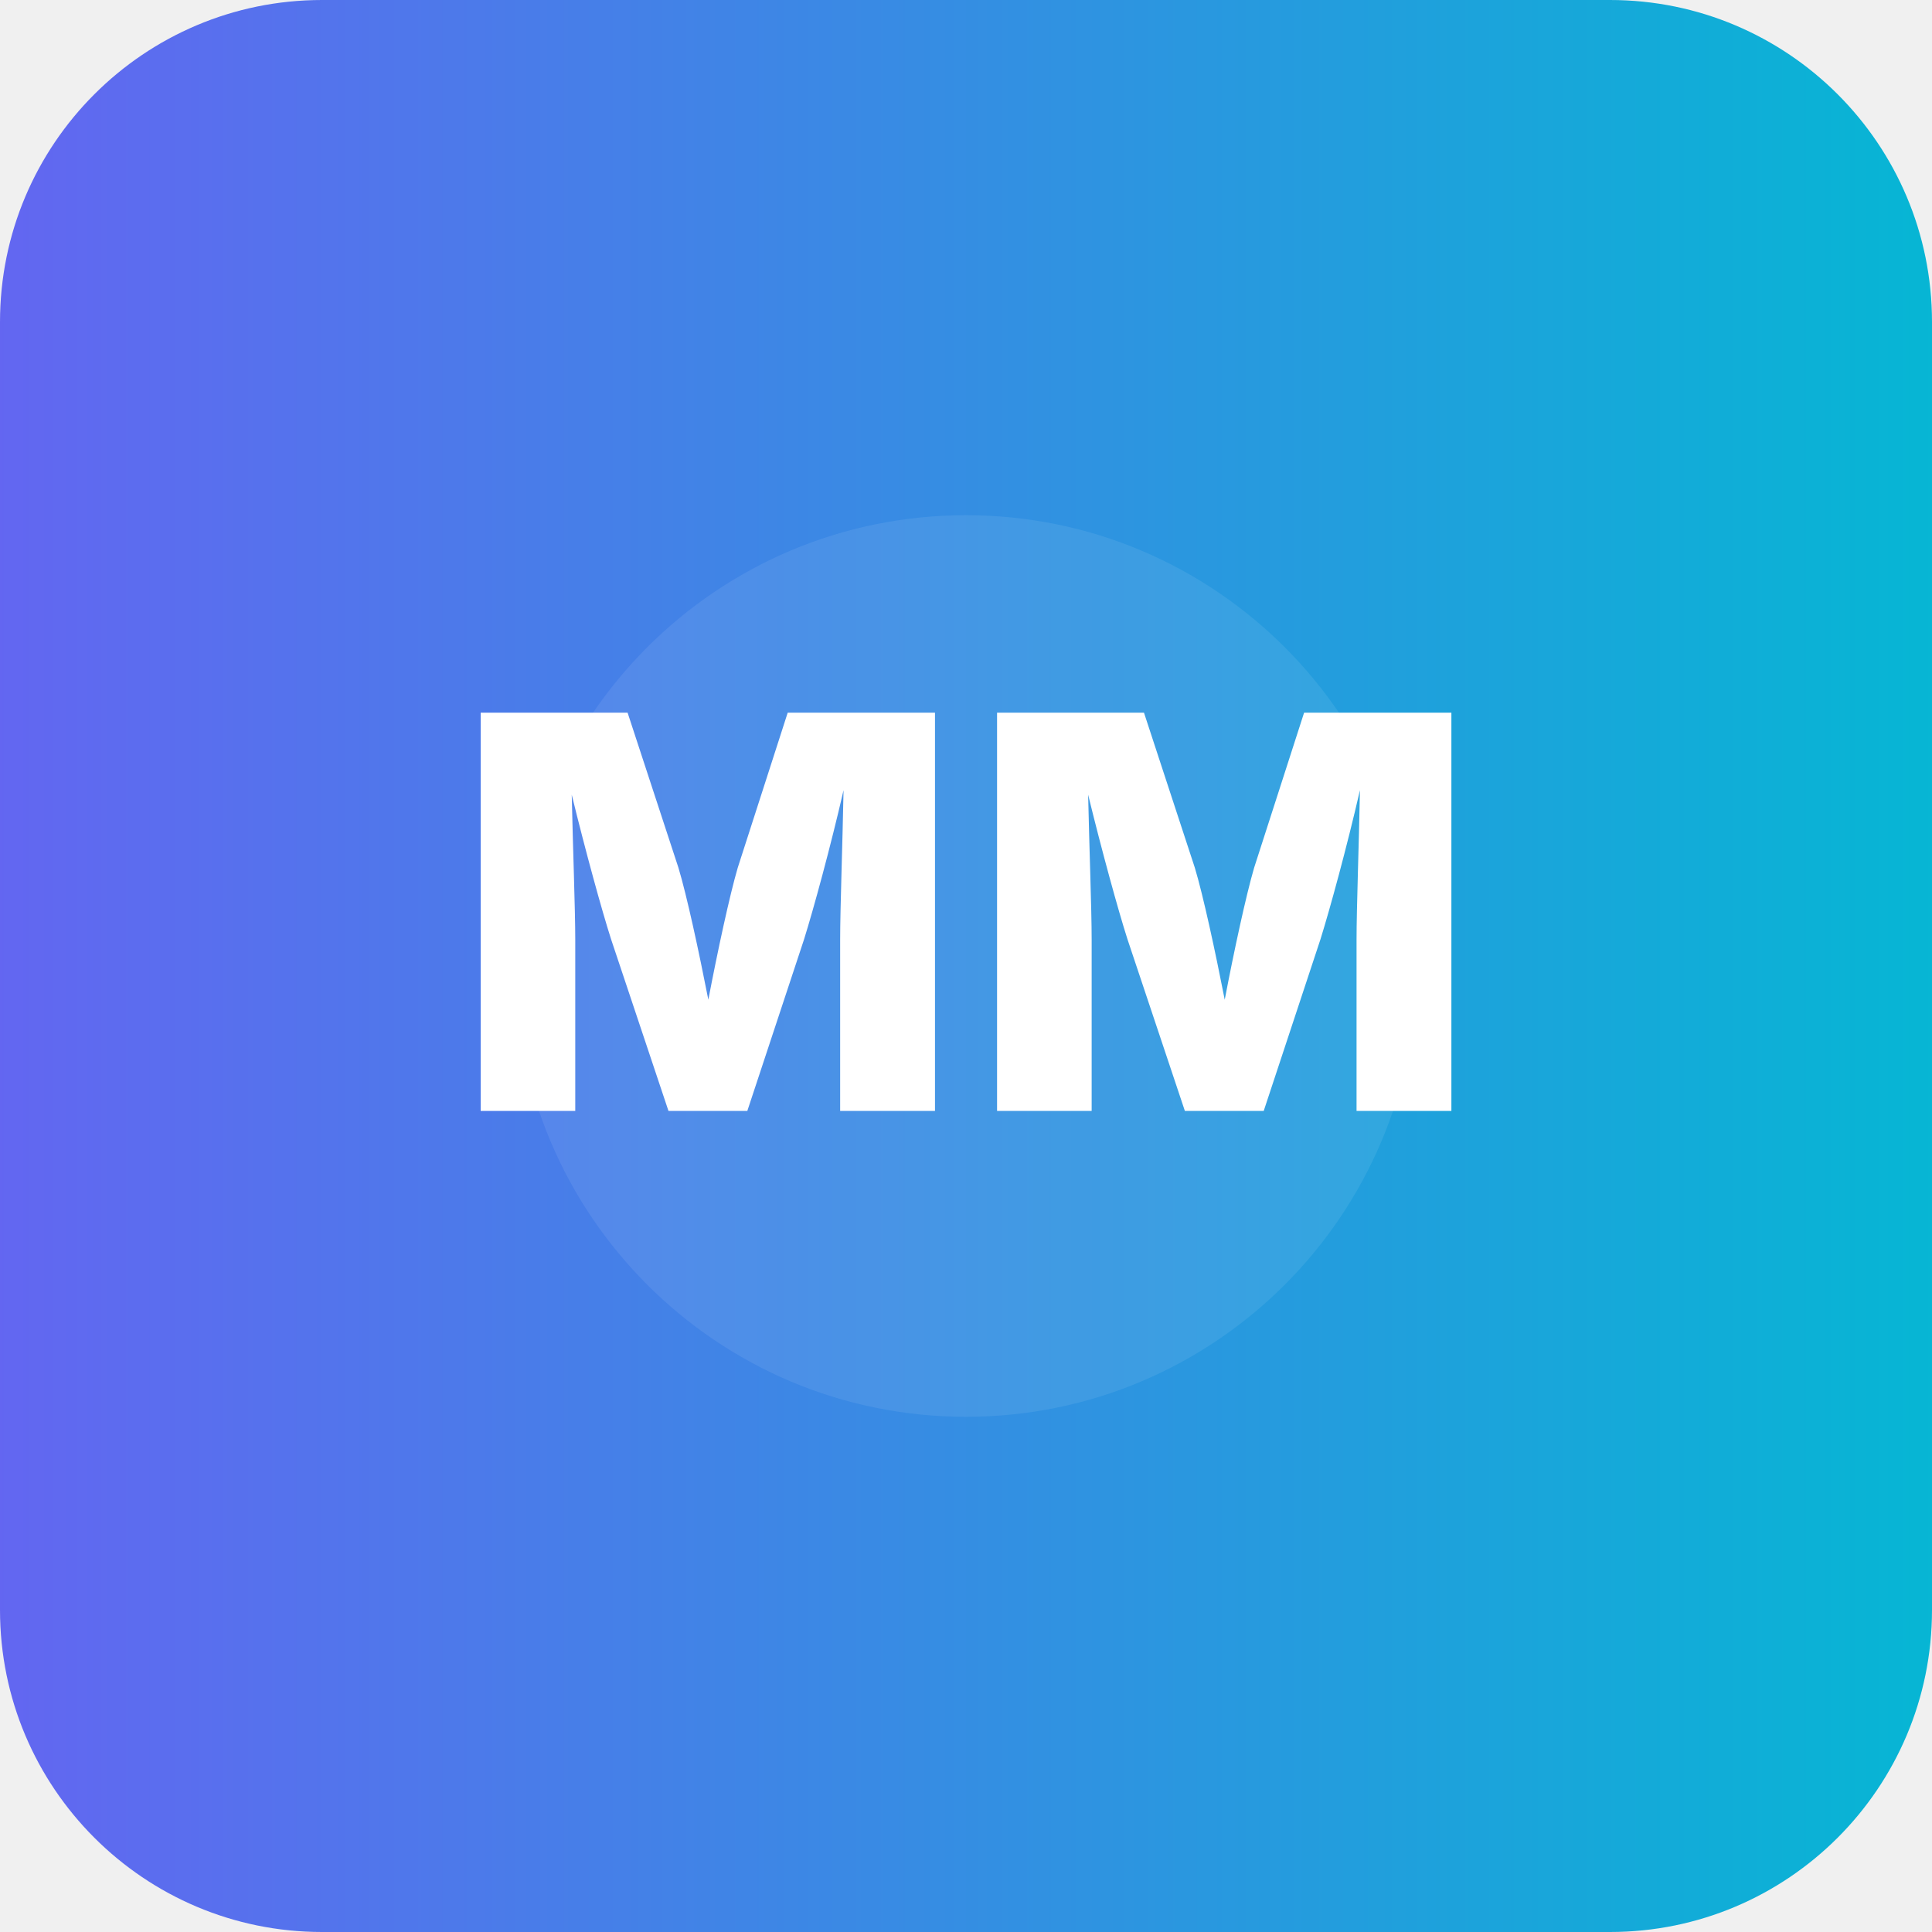
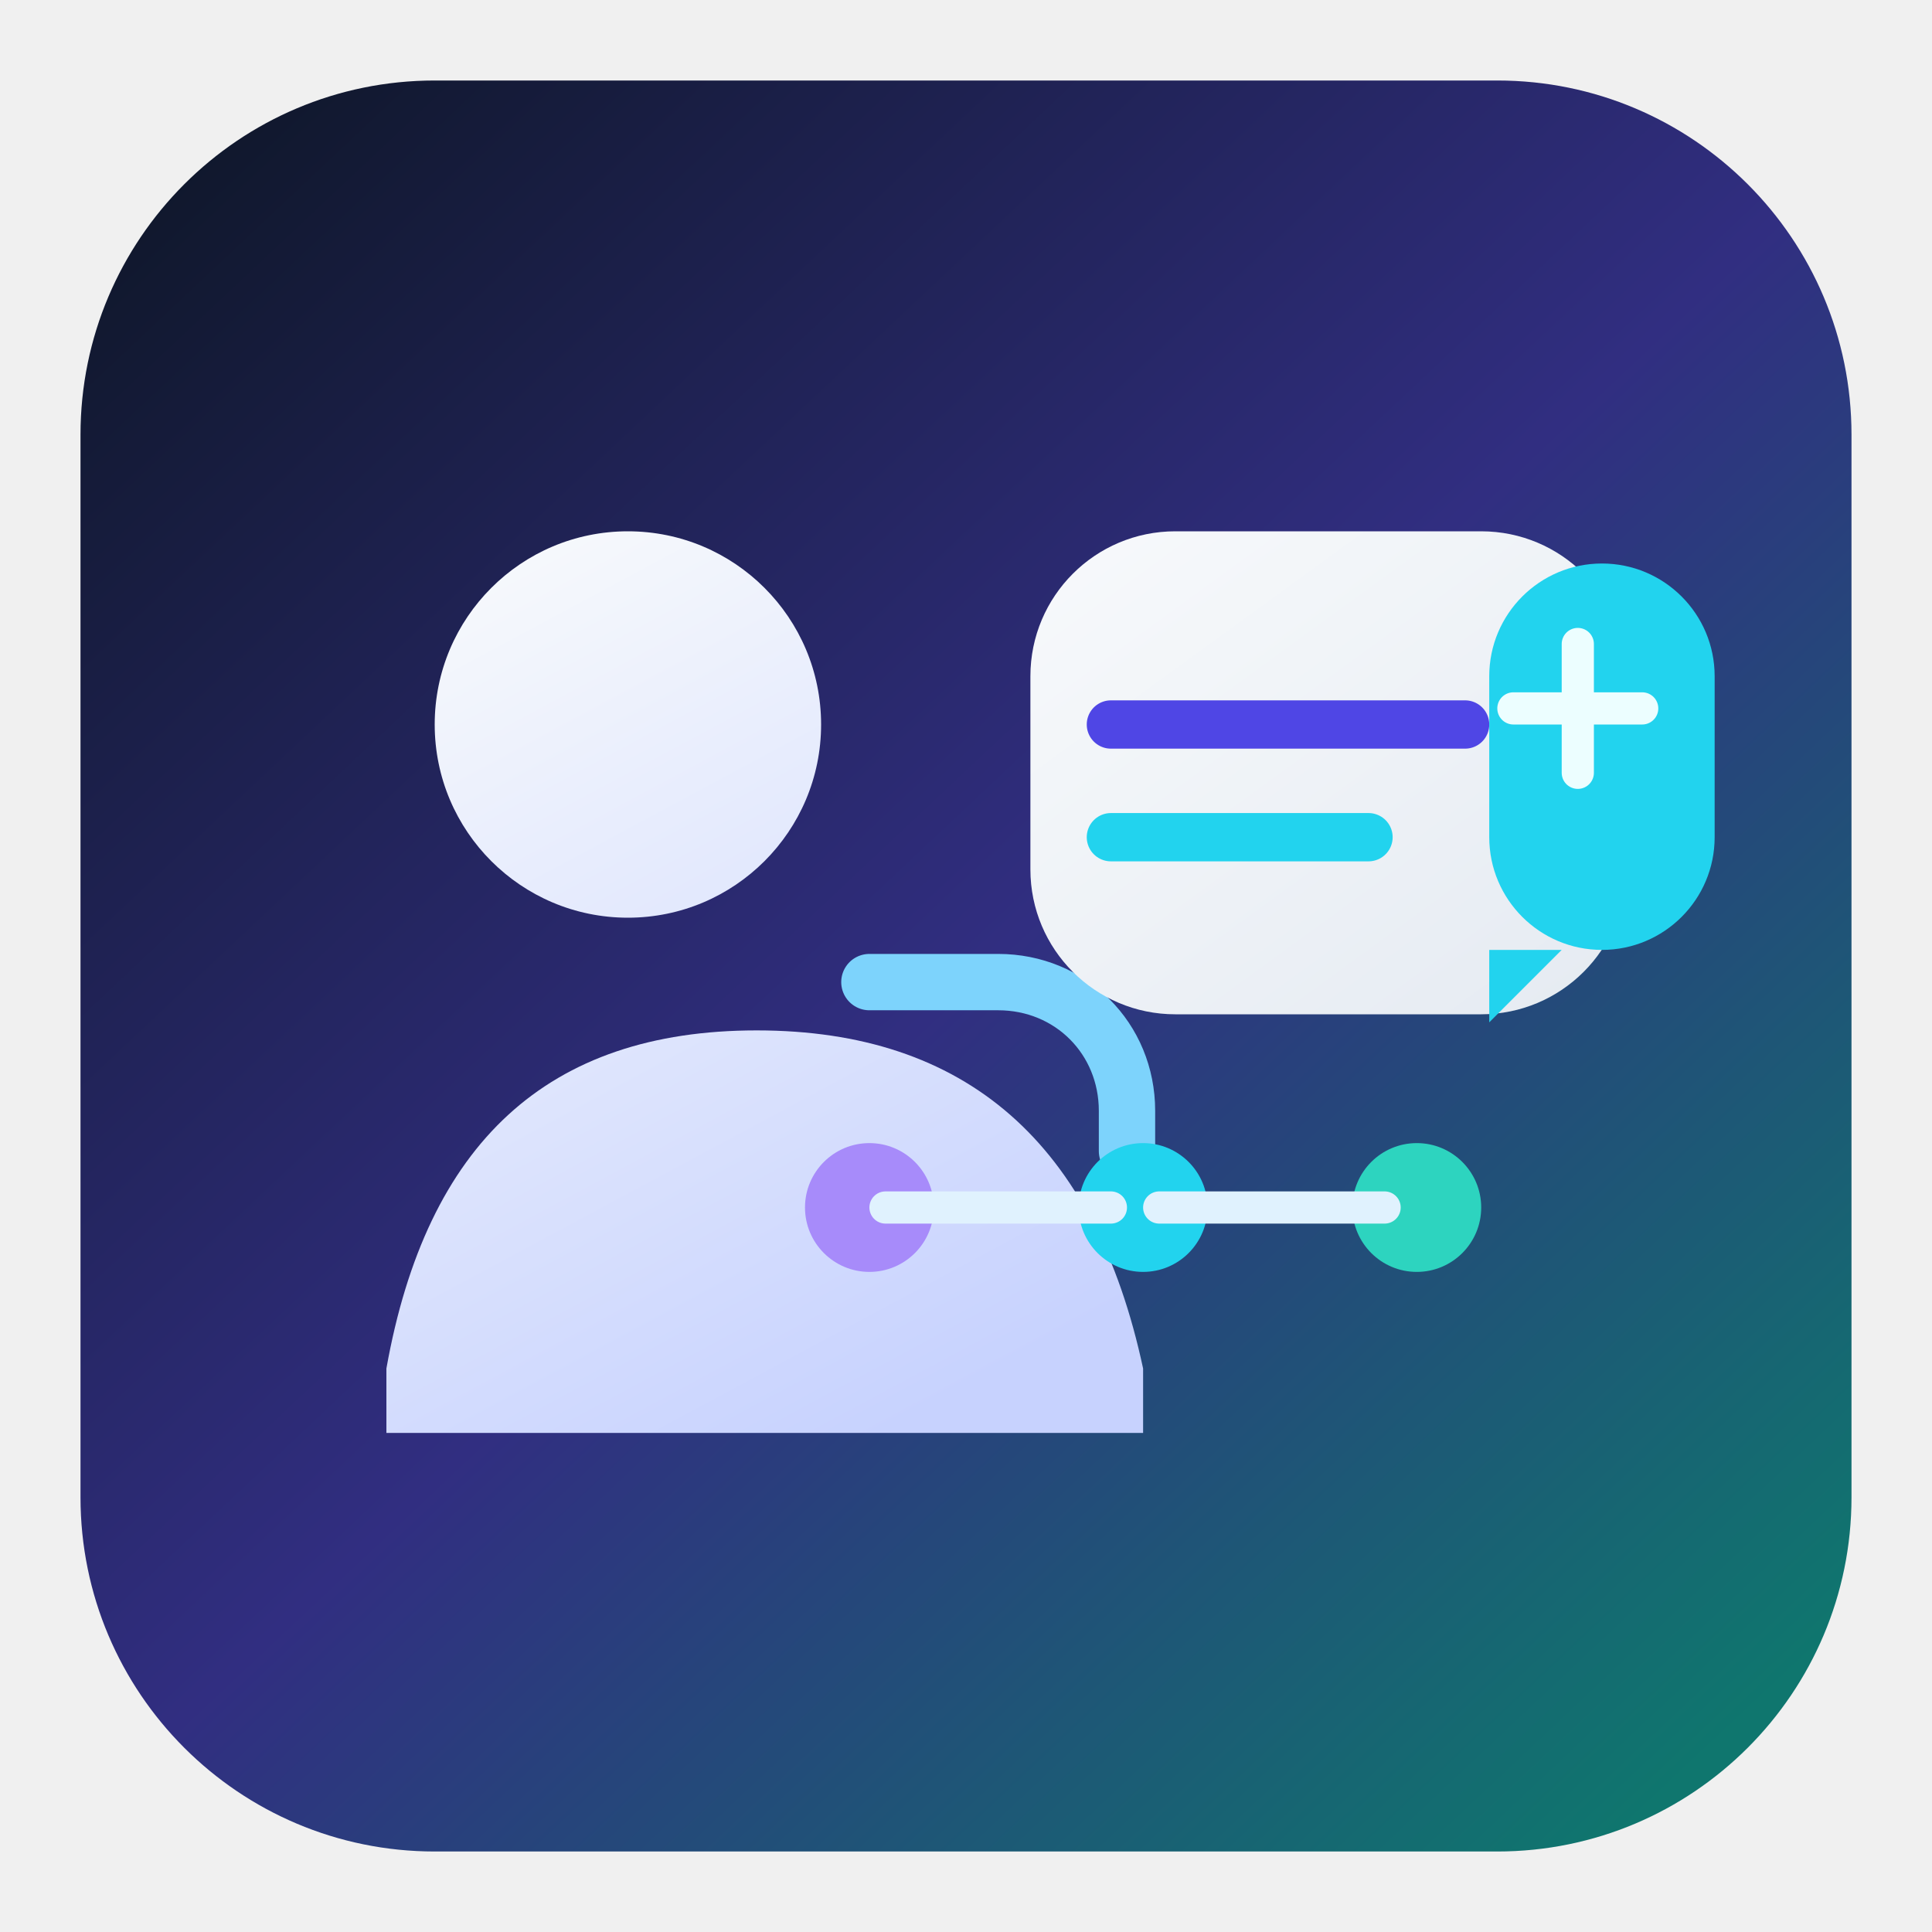
<svg xmlns="http://www.w3.org/2000/svg" width="240" height="240" viewBox="0 0 240 240" fill="none">
  <defs>
-     <linearGradient id="g" x1="0" x2="1">
-       <stop offset="0%" stop-color="#6366f1" />
-       <stop offset="100%" stop-color="#06b6d4" />
+     <linearGradient id="bg" x1="20" y1="18" x2="210" y2="220" gradientUnits="userSpaceOnUse">
+       <stop stop-color="#0F172A" />
+       <stop offset="0.52" stop-color="#312E81" />
+       <stop offset="1" stop-color="#0F766E" />
+     </linearGradient>
+     <linearGradient id="panel" x1="126" y1="64" x2="190" y2="152" gradientUnits="userSpaceOnUse">
+       <stop stop-color="#F8FAFC" />
+       <stop offset="1" stop-color="#E2E8F0" />
+     </linearGradient>
+     <linearGradient id="user" x1="52" y1="70" x2="110" y2="178" gradientUnits="userSpaceOnUse">
+       <stop stop-color="#F8FAFC" />
+       <stop offset="1" stop-color="#C7D2FE" />
    </linearGradient>
  </defs>
-   <rect width="240" height="240" rx="40" fill="url(#g)" />
-   <g transform="translate(60,60)">
-     <circle cx="60" cy="60" r="56" fill="rgba(255,255,255,0.08)" />
-     <text x="60" y="78" text-anchor="middle" font-family="Plus Jakarta Sans, Inter, system-ui, sans-serif" font-weight="800" font-size="68" fill="white">MM</text>
-   </g>
+   <rect x="10" y="10" width="220" height="220" rx="44" fill="url(#bg)" />
+   <circle cx="78" cy="90" r="24" fill="url(#user)" />
+   <path d="M48 170C53 142 68 128 94 128C120 128 136 142 142 170V178H48V170Z" fill="url(#user)" />
+   <path d="M108 122H124C133 122 140 129 140 138V143" stroke="#7DD3FC" stroke-width="7" stroke-linecap="round" />
+   <rect x="128" y="66" width="74" height="60" rx="18" fill="url(#panel)" />
+   <path d="M138 90H182" stroke="#4F46E5" stroke-width="6" stroke-linecap="round" />
+   <path d="M138 104H170" stroke="#22D3EE" stroke-width="6" stroke-linecap="round" />
+   <path d="M185 84C185 76.268 191.268 70 199 70C206.732 70 213 76.268 213 84V104C213 111.732 206.732 118 199 118H194L185 127V118H199C191.268 118 185 111.732 185 104V84Z" fill="#22D3EE" />
+   <path d="M196 80V96M188 88H204" stroke="#ECFEFF" stroke-width="4" stroke-linecap="round" />
+   <circle cx="108" cy="150" r="8" fill="#A78BFA" />
+   <circle cx="142" cy="150" r="8" fill="#22D3EE" />
+   <circle cx="176" cy="150" r="8" fill="#2DD4BF" />
+   <path d="M110 150H138M144 150H172" stroke="#E0F2FE" stroke-width="4" stroke-linecap="round" />
</svg>
